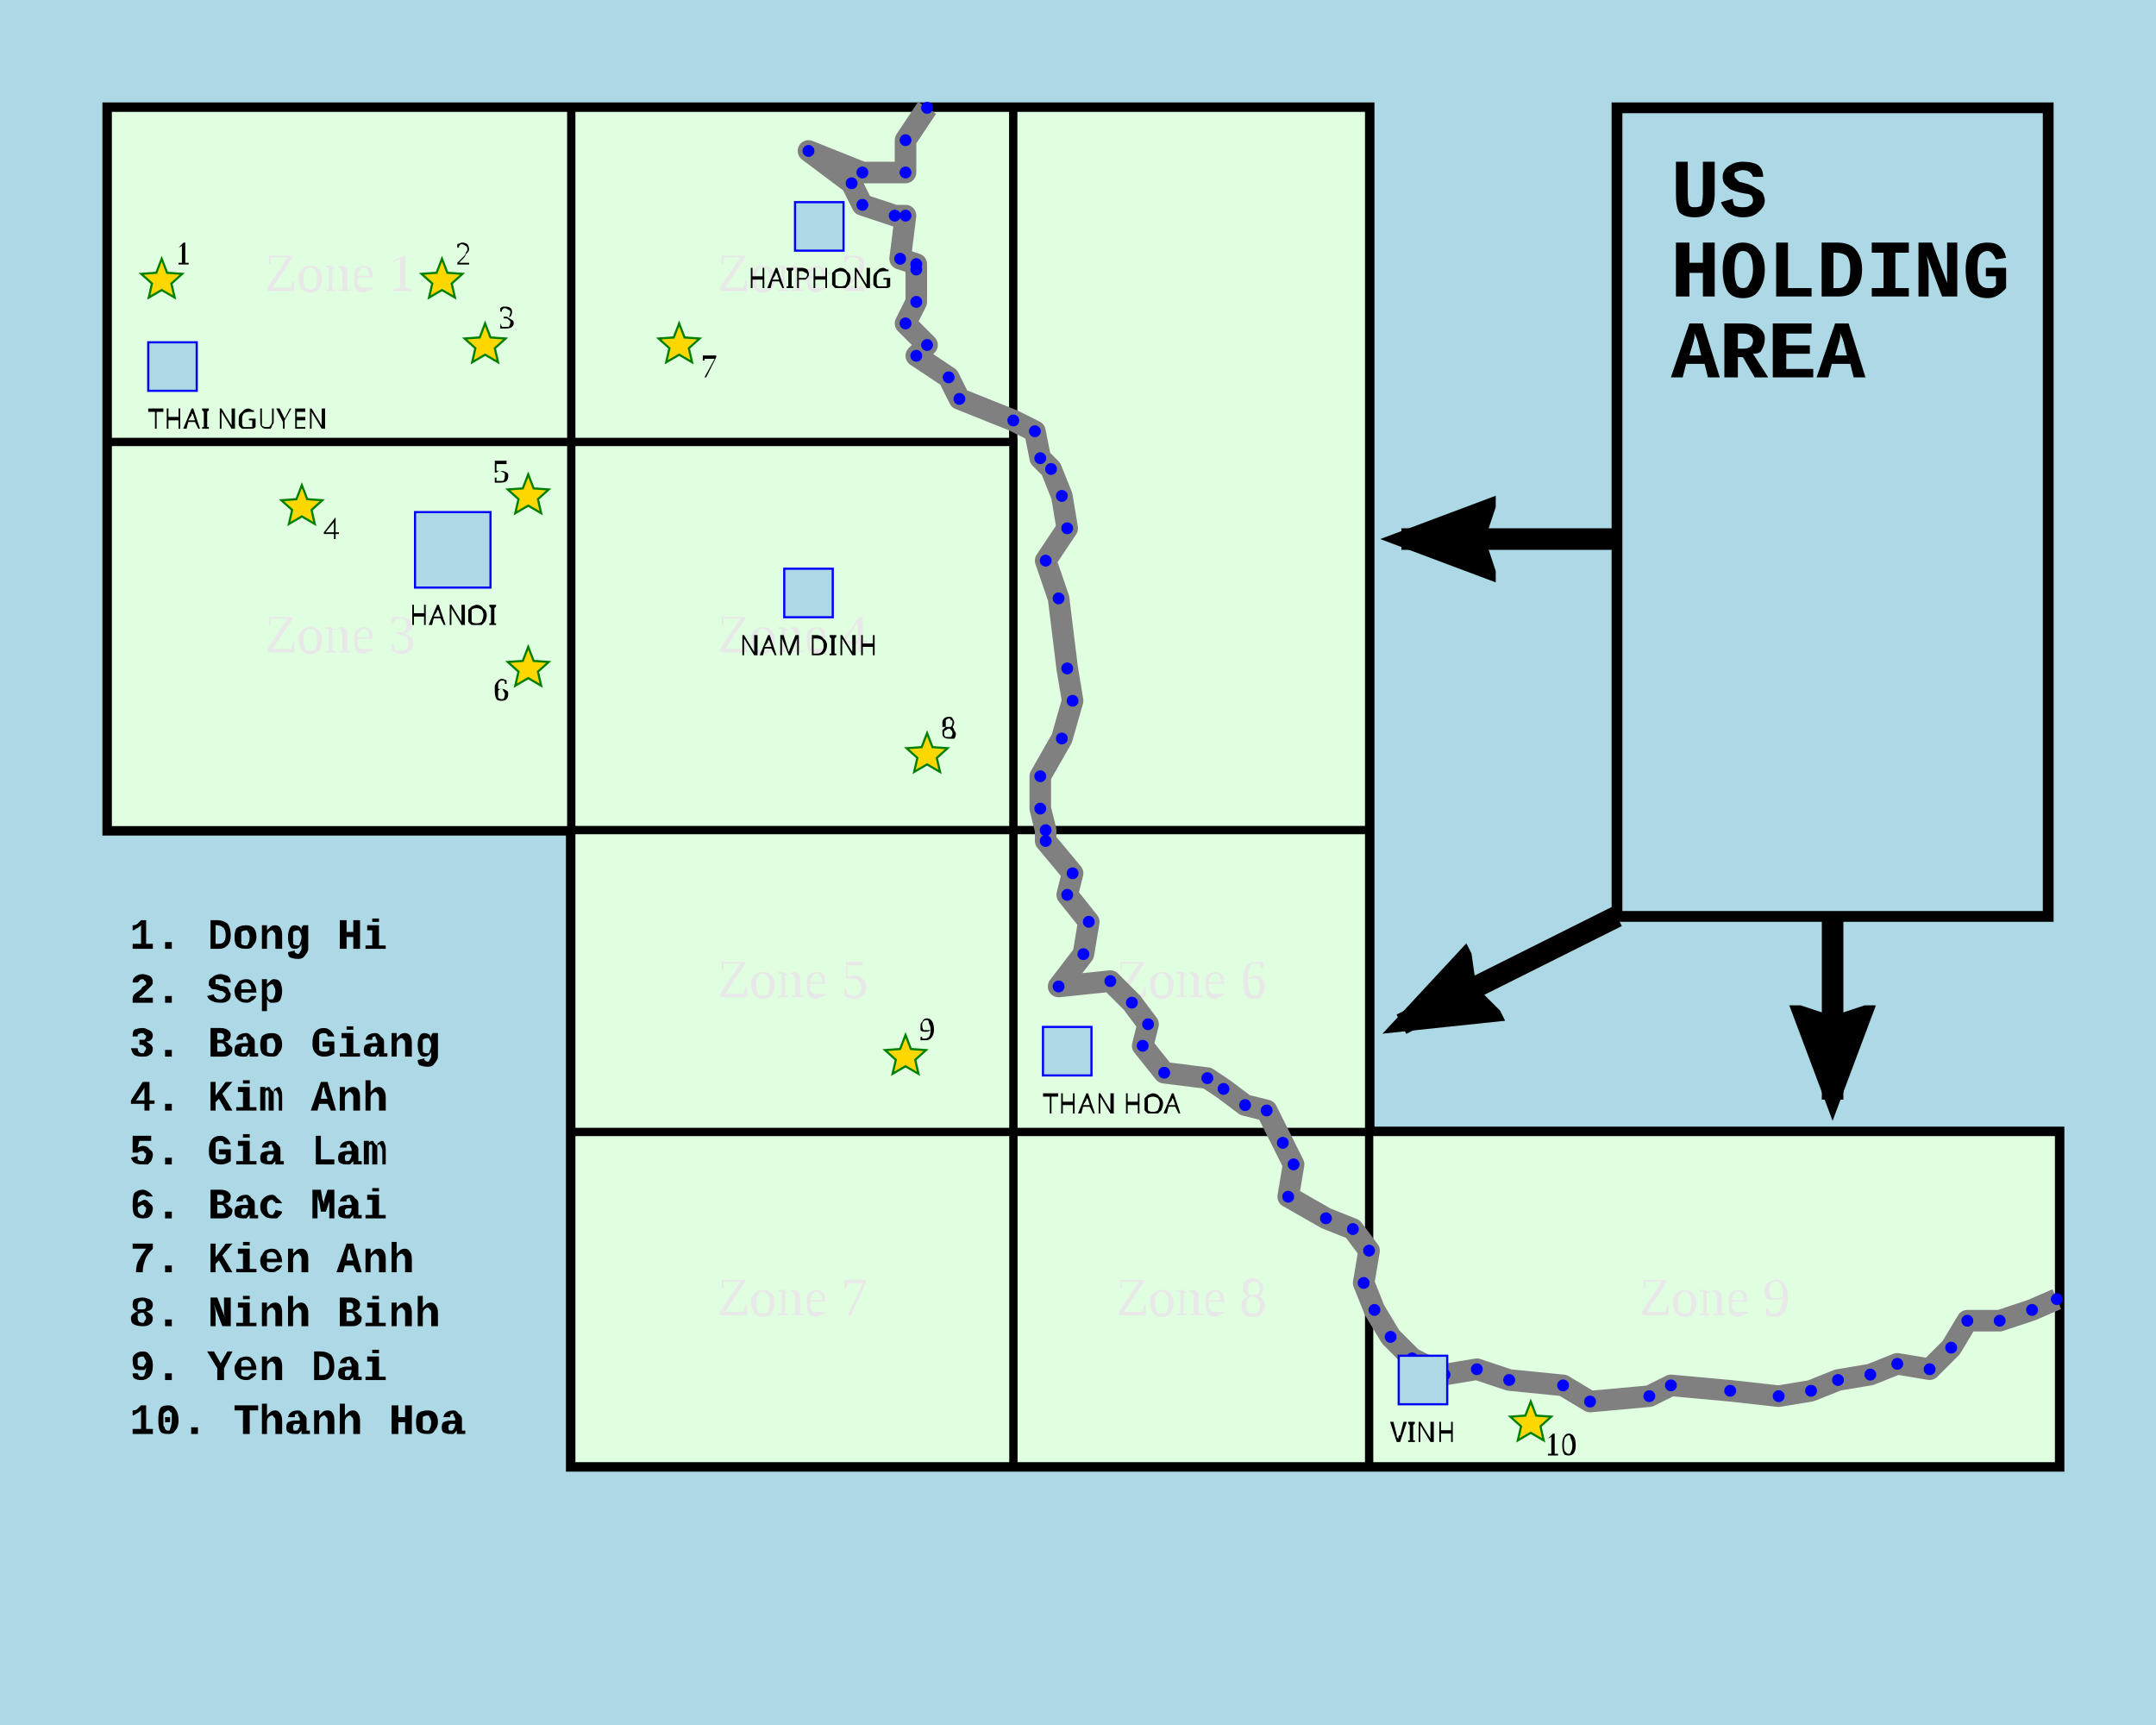
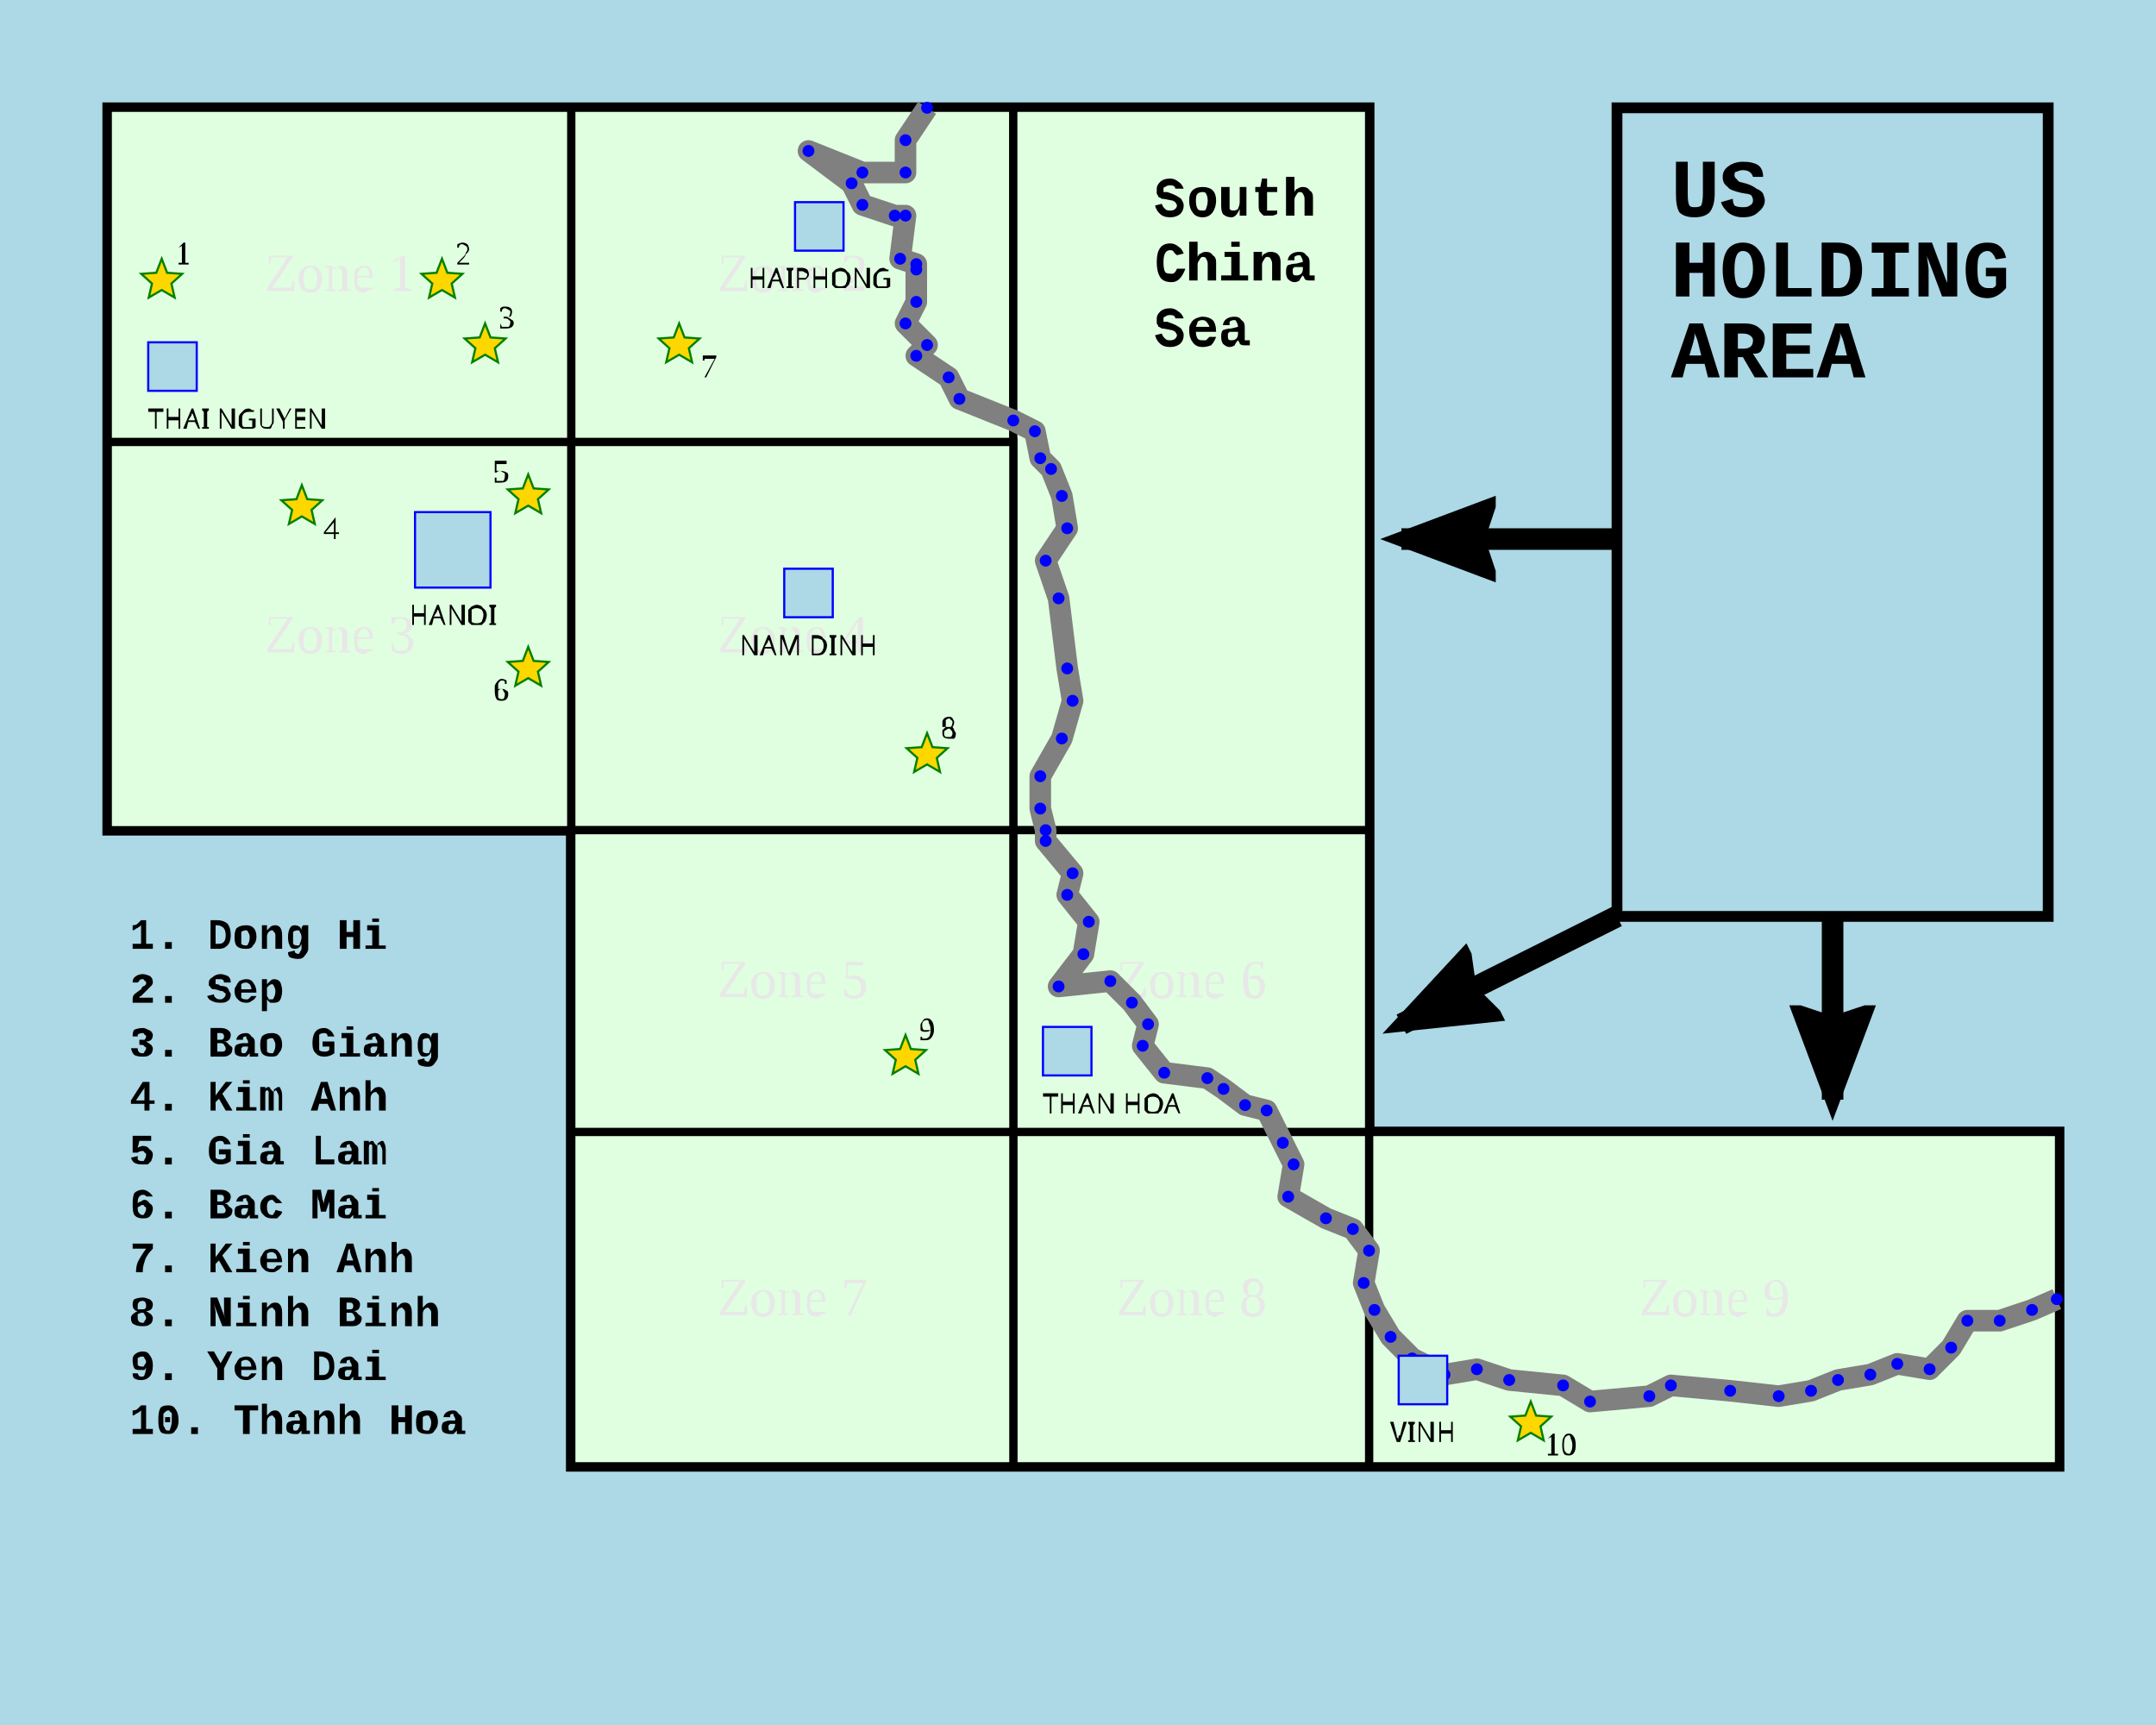
<svg xmlns="http://www.w3.org/2000/svg" width="20.0cm" height="16.0cm" viewBox="0 0 20.0 16.0">
  <rect width="100%" height="100%" fill="lightblue" />
  <g transform="translate(1.0, 1.0)">
    <defs>
      <g transform="scale(0.25)">
        <marker id="arrowhead" viewBox="0 0 80 80" refX="35" refY="25" style="stroke-width: 2px; stroke: black; fill: black" markerWidth="2" markerHeight="3" markerUnits="userSpaceOnUse" orient="auto-start-reverse">
          <path d="M 5,25 L 0,40 L 40,25 L 0,10 Z" />
        </marker>
      </g>
    </defs>
    <path d="M 0,0 L 11.7,0 L 11.7,9.5 L 18.1,9.5 L 18.1,12.6 L 4.3,12.6 L 4.3,6.7 L 0,6.7 Z" fill="none" stroke="black" stroke-width="0.1" />
    <rect x="0" y="0" width="4.3" height="3.1" fill="#E0FFE0" stroke="black" stroke-width="0.002cm" />
    <text x="2.15" y="1.55" fill="#E8E8E8" font-size="0.5" text-anchor="middle" dy=".3em">Zone 1</text>
    <rect x="4.3" y="0" width="4.1" height="3.1" fill="#E0FFE0" stroke="black" stroke-width="0.002cm" />
    <text x="6.35" y="1.55" fill="#E8E8E8" font-size="0.5" text-anchor="middle" dy=".3em">Zone 2</text>
    <rect x="8.4" y="0" width="3.3" height="6.7" fill="#E0FFE0" stroke="black" stroke-width="0.002cm" />
    <text x="10.05" y="3.35" fill="#E8E8E8" font-size="0.5" text-anchor="middle" dy=".3em" />
    <rect x="0" y="3.1" width="4.3" height="3.6" fill="#E0FFE0" stroke="black" stroke-width="0.002cm" />
    <text x="2.15" y="4.9" fill="#E8E8E8" font-size="0.5" text-anchor="middle" dy=".3em">Zone 3</text>
    <rect x="4.3" y="3.1" width="4.1" height="3.6" fill="#E0FFE0" stroke="black" stroke-width="0.002cm" />
    <text x="6.35" y="4.9" fill="#E8E8E8" font-size="0.5" text-anchor="middle" dy=".3em">Zone 4</text>
    <rect x="8.4" y="6.7" width="3.3" height="2.8" fill="#E0FFE0" stroke="black" stroke-width="0.002cm" />
    <text x="10.05" y="8.1" fill="#E8E8E8" font-size="0.5" text-anchor="middle" dy=".3em">Zone 6</text>
    <rect x="4.3" y="6.7" width="4.1" height="2.8" fill="#E0FFE0" stroke="black" stroke-width="0.002cm" />
    <text x="6.35" y="8.1" fill="#E8E8E8" font-size="0.5" text-anchor="middle" dy=".3em">Zone 5</text>
    <rect x="11.7" y="9.5" width="6.4" height="3.1" fill="#E0FFE0" stroke="black" stroke-width="0.002cm" />
    <text x="14.9" y="11.05" fill="#E8E8E8" font-size="0.5" text-anchor="middle" dy=".3em">Zone 9</text>
    <rect x="8.4" y="9.5" width="3.3" height="3.1" fill="#E0FFE0" stroke="black" stroke-width="0.002cm" />
    <text x="10.05" y="11.05" fill="#E8E8E8" font-size="0.5" text-anchor="middle" dy=".3em">Zone 8</text>
    <rect x="4.3" y="9.5" width="4.1" height="3.1" fill="#E0FFE0" stroke="black" stroke-width="0.002cm" />
    <text x="6.35" y="11.05" fill="#E8E8E8" font-size="0.5" text-anchor="middle" dy=".3em">Zone 7</text>
    <path d="M 7.6,0 7.4,0.3 7.4,0.6 7.0,0.6 6.5,0.4 6.9,0.7 7.0,0.9 7.3,1.0 7.4,1.0 7.35,1.4 7.5,1.45 7.5,1.5 7.5,1.8 7.4,2.0 7.6,2.2 7.5,2.3 7.8,2.5 7.9,2.7 8.4,2.9 8.6,3.0 8.65,3.25 8.75,3.35 8.85,3.6 8.9,3.9 8.7,4.2 8.82,4.55 8.9,5.2 8.95,5.5 8.85,5.85 8.65,6.2 8.65,6.5 8.7,6.7 8.7,6.8 8.95,7.1 8.9,7.3 9.1,7.55 9.05,7.85 8.82,8.15 9.3,8.1 9.5,8.3 9.65,8.5 9.6,8.7 9.8,8.95 10.2,9.0 10.35,9.1 10.55,9.25 10.75,9.3 10.9,9.6 11.0,9.8 10.95,10.1 11.3,10.3 11.55,10.4 11.7,10.6 11.65,10.9 11.75,11.15 11.9,11.4 12.1,11.6 12.4,11.75 12.7,11.7 13.0,11.8 13.5,11.85 13.75,12.0 14.3,11.95 14.5,11.85 15.05,11.9 15.5,11.95 15.8,11.9 16.05,11.8 16.35,11.75 16.6,11.65 16.9,11.7 17.1,11.5 17.25,11.25 17.55,11.25 17.85,11.15 18.08,11.05" fill="none" stroke="gray" stroke-width="0.2" stroke-linejoin="round" />
    <circle cx="7.6" cy="0" r="0.05" fill="blue" stroke="blue" stroke-width="0.01" />
    <circle cx="7.4" cy="0.3" r="0.05" fill="blue" stroke="blue" stroke-width="0.01" />
    <circle cx="7.4" cy="0.6" r="0.05" fill="blue" stroke="blue" stroke-width="0.01" />
    <circle cx="7.0" cy="0.6" r="0.05" fill="blue" stroke="blue" stroke-width="0.01" />
    <circle cx="6.5" cy="0.4" r="0.05" fill="blue" stroke="blue" stroke-width="0.01" />
    <circle cx="6.9" cy="0.7" r="0.05" fill="blue" stroke="blue" stroke-width="0.01" />
    <circle cx="7.0" cy="0.9" r="0.05" fill="blue" stroke="blue" stroke-width="0.01" />
    <circle cx="7.3" cy="1.0" r="0.05" fill="blue" stroke="blue" stroke-width="0.01" />
    <circle cx="7.4" cy="1.0" r="0.05" fill="blue" stroke="blue" stroke-width="0.01" />
    <circle cx="7.35" cy="1.4" r="0.05" fill="blue" stroke="blue" stroke-width="0.01" />
    <circle cx="7.5" cy="1.45" r="0.05" fill="blue" stroke="blue" stroke-width="0.01" />
    <circle cx="7.5" cy="1.5" r="0.05" fill="blue" stroke="blue" stroke-width="0.01" />
    <circle cx="7.5" cy="1.8" r="0.05" fill="blue" stroke="blue" stroke-width="0.01" />
    <circle cx="7.4" cy="2.0" r="0.05" fill="blue" stroke="blue" stroke-width="0.01" />
    <circle cx="7.6" cy="2.2" r="0.05" fill="blue" stroke="blue" stroke-width="0.01" />
    <circle cx="7.5" cy="2.3" r="0.05" fill="blue" stroke="blue" stroke-width="0.01" />
    <circle cx="7.8" cy="2.5" r="0.05" fill="blue" stroke="blue" stroke-width="0.01" />
    <circle cx="7.9" cy="2.7" r="0.05" fill="blue" stroke="blue" stroke-width="0.01" />
    <circle cx="8.4" cy="2.9" r="0.05" fill="blue" stroke="blue" stroke-width="0.01" />
    <circle cx="8.6" cy="3.0" r="0.05" fill="blue" stroke="blue" stroke-width="0.01" />
    <circle cx="8.65" cy="3.25" r="0.05" fill="blue" stroke="blue" stroke-width="0.01" />
    <circle cx="8.75" cy="3.35" r="0.05" fill="blue" stroke="blue" stroke-width="0.01" />
    <circle cx="8.85" cy="3.6" r="0.05" fill="blue" stroke="blue" stroke-width="0.01" />
    <circle cx="8.9" cy="3.9" r="0.05" fill="blue" stroke="blue" stroke-width="0.01" />
    <circle cx="8.7" cy="4.2" r="0.05" fill="blue" stroke="blue" stroke-width="0.01" />
    <circle cx="8.82" cy="4.55" r="0.05" fill="blue" stroke="blue" stroke-width="0.01" />
    <circle cx="8.9" cy="5.2" r="0.05" fill="blue" stroke="blue" stroke-width="0.01" />
    <circle cx="8.95" cy="5.5" r="0.05" fill="blue" stroke="blue" stroke-width="0.01" />
    <circle cx="8.85" cy="5.85" r="0.05" fill="blue" stroke="blue" stroke-width="0.01" />
    <circle cx="8.65" cy="6.2" r="0.05" fill="blue" stroke="blue" stroke-width="0.01" />
    <circle cx="8.65" cy="6.5" r="0.05" fill="blue" stroke="blue" stroke-width="0.01" />
    <circle cx="8.7" cy="6.7" r="0.05" fill="blue" stroke="blue" stroke-width="0.01" />
    <circle cx="8.7" cy="6.8" r="0.05" fill="blue" stroke="blue" stroke-width="0.01" />
    <circle cx="8.95" cy="7.1" r="0.05" fill="blue" stroke="blue" stroke-width="0.01" />
    <circle cx="8.9" cy="7.3" r="0.05" fill="blue" stroke="blue" stroke-width="0.01" />
    <circle cx="9.1" cy="7.55" r="0.05" fill="blue" stroke="blue" stroke-width="0.01" />
    <circle cx="9.05" cy="7.85" r="0.05" fill="blue" stroke="blue" stroke-width="0.01" />
    <circle cx="8.82" cy="8.15" r="0.05" fill="blue" stroke="blue" stroke-width="0.01" />
    <circle cx="9.3" cy="8.1" r="0.05" fill="blue" stroke="blue" stroke-width="0.01" />
    <circle cx="9.5" cy="8.3" r="0.05" fill="blue" stroke="blue" stroke-width="0.01" />
    <circle cx="9.65" cy="8.5" r="0.05" fill="blue" stroke="blue" stroke-width="0.01" />
    <circle cx="9.6" cy="8.7" r="0.05" fill="blue" stroke="blue" stroke-width="0.01" />
    <circle cx="9.8" cy="8.95" r="0.05" fill="blue" stroke="blue" stroke-width="0.01" />
    <circle cx="10.2" cy="9.0" r="0.05" fill="blue" stroke="blue" stroke-width="0.01" />
    <circle cx="10.35" cy="9.1" r="0.05" fill="blue" stroke="blue" stroke-width="0.01" />
    <circle cx="10.55" cy="9.25" r="0.05" fill="blue" stroke="blue" stroke-width="0.01" />
    <circle cx="10.75" cy="9.3" r="0.05" fill="blue" stroke="blue" stroke-width="0.01" />
    <circle cx="10.9" cy="9.6" r="0.05" fill="blue" stroke="blue" stroke-width="0.01" />
    <circle cx="11.0" cy="9.8" r="0.05" fill="blue" stroke="blue" stroke-width="0.01" />
    <circle cx="10.95" cy="10.1" r="0.05" fill="blue" stroke="blue" stroke-width="0.01" />
    <circle cx="11.3" cy="10.3" r="0.05" fill="blue" stroke="blue" stroke-width="0.01" />
    <circle cx="11.55" cy="10.4" r="0.05" fill="blue" stroke="blue" stroke-width="0.01" />
    <circle cx="11.7" cy="10.6" r="0.05" fill="blue" stroke="blue" stroke-width="0.01" />
    <circle cx="11.65" cy="10.9" r="0.05" fill="blue" stroke="blue" stroke-width="0.01" />
    <circle cx="11.75" cy="11.15" r="0.05" fill="blue" stroke="blue" stroke-width="0.01" />
    <circle cx="11.9" cy="11.4" r="0.05" fill="blue" stroke="blue" stroke-width="0.01" />
    <circle cx="12.1" cy="11.6" r="0.05" fill="blue" stroke="blue" stroke-width="0.01" />
    <circle cx="12.4" cy="11.75" r="0.05" fill="blue" stroke="blue" stroke-width="0.01" />
    <circle cx="12.7" cy="11.7" r="0.05" fill="blue" stroke="blue" stroke-width="0.01" />
    <circle cx="13.0" cy="11.8" r="0.05" fill="blue" stroke="blue" stroke-width="0.01" />
    <circle cx="13.5" cy="11.85" r="0.05" fill="blue" stroke="blue" stroke-width="0.01" />
    <circle cx="13.75" cy="12.0" r="0.05" fill="blue" stroke="blue" stroke-width="0.01" />
    <circle cx="14.3" cy="11.95" r="0.05" fill="blue" stroke="blue" stroke-width="0.01" />
    <circle cx="14.5" cy="11.85" r="0.05" fill="blue" stroke="blue" stroke-width="0.01" />
    <circle cx="15.05" cy="11.9" r="0.05" fill="blue" stroke="blue" stroke-width="0.01" />
    <circle cx="15.5" cy="11.95" r="0.05" fill="blue" stroke="blue" stroke-width="0.01" />
    <circle cx="15.8" cy="11.9" r="0.05" fill="blue" stroke="blue" stroke-width="0.01" />
    <circle cx="16.05" cy="11.8" r="0.05" fill="blue" stroke="blue" stroke-width="0.01" />
    <circle cx="16.35" cy="11.75" r="0.05" fill="blue" stroke="blue" stroke-width="0.01" />
    <circle cx="16.6" cy="11.65" r="0.05" fill="blue" stroke="blue" stroke-width="0.01" />
    <circle cx="16.9" cy="11.7" r="0.05" fill="blue" stroke="blue" stroke-width="0.01" />
    <circle cx="17.1" cy="11.5" r="0.05" fill="blue" stroke="blue" stroke-width="0.01" />
    <circle cx="17.25" cy="11.25" r="0.05" fill="blue" stroke="blue" stroke-width="0.01" />
    <circle cx="17.55" cy="11.25" r="0.05" fill="blue" stroke="blue" stroke-width="0.01" />
    <circle cx="17.85" cy="11.15" r="0.05" fill="blue" stroke="blue" stroke-width="0.01" />
    <circle cx="18.08" cy="11.05" r="0.05" fill="blue" stroke="blue" stroke-width="0.01" />
    <polygon points="0.5,1.4 0.55,1.53 0.69,1.54 0.59,1.63 0.62,1.76 0.5,1.69 0.38,1.76 0.41,1.63 0.31,1.54 0.45,1.53" fill="gold" stroke="green" stroke-width="0.02" />
    <text x="0.7" y="1.45" font-size="0.3" fill="black" text-anchor="middle">1</text>
    <polygon points="3.1,1.4 3.15,1.53 3.29,1.54 3.19,1.63 3.22,1.76 3.1,1.69 2.98,1.76 3.01,1.63 2.91,1.54 3.05,1.53" fill="gold" stroke="green" stroke-width="0.02" />
    <text x="3.3" y="1.45" font-size="0.3" fill="black" text-anchor="middle">2</text>
    <polygon points="3.5,2.0 3.55,2.13 3.69,2.14 3.59,2.23 3.62,2.36 3.5,2.29 3.38,2.36 3.41,2.23 3.31,2.14 3.45,2.13" fill="gold" stroke="green" stroke-width="0.02" />
    <text x="3.7" y="2.05" font-size="0.3" fill="black" text-anchor="middle">3</text>
    <polygon points="1.8,3.5 1.85,3.63 1.99,3.64 1.89,3.73 1.92,3.86 1.8,3.79 1.68,3.86 1.71,3.73 1.61,3.64 1.75,3.63" fill="gold" stroke="green" stroke-width="0.02" />
    <text x="2.08" y="4.0" font-size="0.3" fill="black" text-anchor="middle">4</text>
    <polygon points="3.9,3.4 3.95,3.53 4.09,3.54 3.99,3.63 4.02,3.76 3.9,3.69 3.78,3.76 3.81,3.63 3.71,3.54 3.85,3.53" fill="gold" stroke="green" stroke-width="0.02" />
    <text x="3.65" y="3.48" font-size="0.3" fill="black" text-anchor="middle">5</text>
    <polygon points="3.9,5.0 3.95,5.13 4.09,5.14 3.99,5.23 4.02,5.36 3.9,5.29 3.78,5.36 3.81,5.23 3.71,5.14 3.85,5.13" fill="gold" stroke="green" stroke-width="0.02" />
    <text x="3.65" y="5.5" font-size="0.3" fill="black" text-anchor="middle">6</text>
    <polygon points="5.3,2.0 5.35,2.13 5.49,2.14 5.39,2.23 5.42,2.36 5.3,2.29 5.18,2.36 5.21,2.23 5.11,2.14 5.25,2.13" fill="gold" stroke="green" stroke-width="0.02" />
    <text x="5.58" y="2.5" font-size="0.3" fill="black" text-anchor="middle">7</text>
    <polygon points="7.6,5.8 7.65,5.93 7.79,5.94 7.69,6.03 7.72,6.16 7.6,6.09 7.48,6.16 7.51,6.03 7.41,5.94 7.55,5.93" fill="gold" stroke="green" stroke-width="0.02" />
    <text x="7.8" y="5.85" font-size="0.3" fill="black" text-anchor="middle">8</text>
    <polygon points="7.4,8.6 7.45,8.73 7.59,8.74 7.49,8.83 7.52,8.96 7.4,8.89 7.28,8.96 7.31,8.83 7.21,8.74 7.35,8.73" fill="gold" stroke="green" stroke-width="0.02" />
    <text x="7.6" y="8.65" font-size="0.3" fill="black" text-anchor="middle">9</text>
    <polygon points="13.2,12.0 13.25,12.13 13.39,12.14 13.29,12.23 13.32,12.36 13.2,12.29 13.08,12.36 13.11,12.23 13.01,12.14 13.15,12.13" fill="gold" stroke="green" stroke-width="0.02" />
    <text x="13.48" y="12.5" font-size="0.3" fill="black" text-anchor="middle">10</text>
    <polygon points="0.375,2.175 0.825,2.175 0.825,2.625 0.375,2.625" fill="lightblue" stroke="blue" stroke-width="0.02" />
    <text x="0.375" y="2.975" text-anchor="start" font-family="sans-serif" font-size="0.25" fill="black">THAI NGUYEN</text>
    <polygon points="6.375,0.875 6.825,0.875 6.825,1.325 6.375,1.325" fill="lightblue" stroke="blue" stroke-width="0.02" />
    <text x="6.6" y="1.675" text-anchor="middle" font-family="sans-serif" font-size="0.25" fill="black">HAIPHONG</text>
    <polygon points="2.85,3.75 3.55,3.75 3.55,4.45 2.85,4.45" fill="lightblue" stroke="blue" stroke-width="0.02" />
    <text x="3.2" y="4.8" text-anchor="middle" font-family="sans-serif" font-size="0.25" fill="black">HANOI</text>
    <polygon points="6.275,4.275 6.725,4.275 6.725,4.725 6.275,4.725" fill="lightblue" stroke="blue" stroke-width="0.02" />
    <text x="6.5" y="5.075" text-anchor="middle" font-family="sans-serif" font-size="0.25" fill="black">NAM DINH</text>
    <polygon points="8.675,8.525 9.125,8.525 9.125,8.975 8.675,8.975" fill="lightblue" stroke="blue" stroke-width="0.02" />
    <text x="8.675" y="9.325" text-anchor="start" font-family="sans-serif" font-size="0.25" fill="black">THAN HOA</text>
    <polygon points="11.975,11.575 12.425,11.575 12.425,12.025 11.975,12.025" fill="lightblue" stroke="blue" stroke-width="0.02" />
    <text x="12.2" y="12.375" text-anchor="middle" font-family="sans-serif" font-size="0.25" fill="black">VINH</text>
    <text x="0.2" y="7.8" font-size="0.4" fill="black" font-weight="bold" font-family="'Courier New', Courier, monospace">1. Dong Hi</text>
    <text x="0.2" y="8.3" font-size="0.4" fill="black" font-weight="bold" font-family="'Courier New', Courier, monospace">2. Sep</text>
    <text x="0.2" y="8.8" font-size="0.4" fill="black" font-weight="bold" font-family="'Courier New', Courier, monospace">3. Bao Giang</text>
    <text x="0.2" y="9.3" font-size="0.4" fill="black" font-weight="bold" font-family="'Courier New', Courier, monospace">4. Kim Anh</text>
    <text x="0.2" y="9.8" font-size="0.4" fill="black" font-weight="bold" font-family="'Courier New', Courier, monospace">5. Gia Lam</text>
    <text x="0.2" y="10.3" font-size="0.4" fill="black" font-weight="bold" font-family="'Courier New', Courier, monospace">6. Bac Mai</text>
    <text x="0.2" y="10.8" font-size="0.4" fill="black" font-weight="bold" font-family="'Courier New', Courier, monospace">7. Kien Anh</text>
    <text x="0.2" y="11.3" font-size="0.4" fill="black" font-weight="bold" font-family="'Courier New', Courier, monospace">8. Ninh Binh</text>
    <text x="0.2" y="11.8" font-size="0.4" fill="black" font-weight="bold" font-family="'Courier New', Courier, monospace">9. Yen Dai</text>
    <text x="0.2" y="12.3" font-size="0.4" fill="black" font-weight="bold" font-family="'Courier New', Courier, monospace">10. Thanh Hoa</text>
    <path d="M 14.0,0 L 18.0,0 L 18.0,7.5 L 14.0,7.5 Z" fill="none" stroke="black" stroke-width="0.1" />
    <text x="14.5" y="1.0" font-size="0.75" fill="black" text-anchor="left" font-weight="bold" font-family="'Courier New', Courier, monospace">US</text>
    <text x="14.5" y="1.75" font-size="0.75" fill="black" text-anchor="left" font-weight="bold" font-family="'Courier New', Courier, monospace">HOLDING</text>
    <text x="14.5" y="2.5" font-size="0.75" fill="black" text-anchor="left" font-weight="bold" font-family="'Courier New', Courier, monospace">AREA</text>
    <path d="M 14.0, 4.0 L 12.0, 4.0" fill="black" stroke="black" stroke-width="0.2" marker-end="url(#arrowhead)" />
    <path d="M 14.0, 7.5 L 12.0, 8.5" fill="black" stroke="black" stroke-width="0.2" marker-end="url(#arrowhead)" />
    <path d="M 16.0, 7.5 L 16.0, 9.2" fill="black" stroke="black" stroke-width="0.2" marker-end="url(#arrowhead)" />
+     <text x="9.7" y="1.0" font-size="0.5" fill="black" font-weight="bold" font-family="'Courier New', Courier, monospace" text-anchor="left">South</text>
+     <text x="9.7" y="1.6" font-size="0.5" fill="black" font-weight="bold" font-family="'Courier New', Courier, monospace" text-anchor="left">China</text>
+     <text x="9.7" y="2.2" font-size="0.5" fill="black" font-weight="bold" font-family="'Courier New', Courier, monospace" text-anchor="left">Sea</text>
  </g>
</svg>
